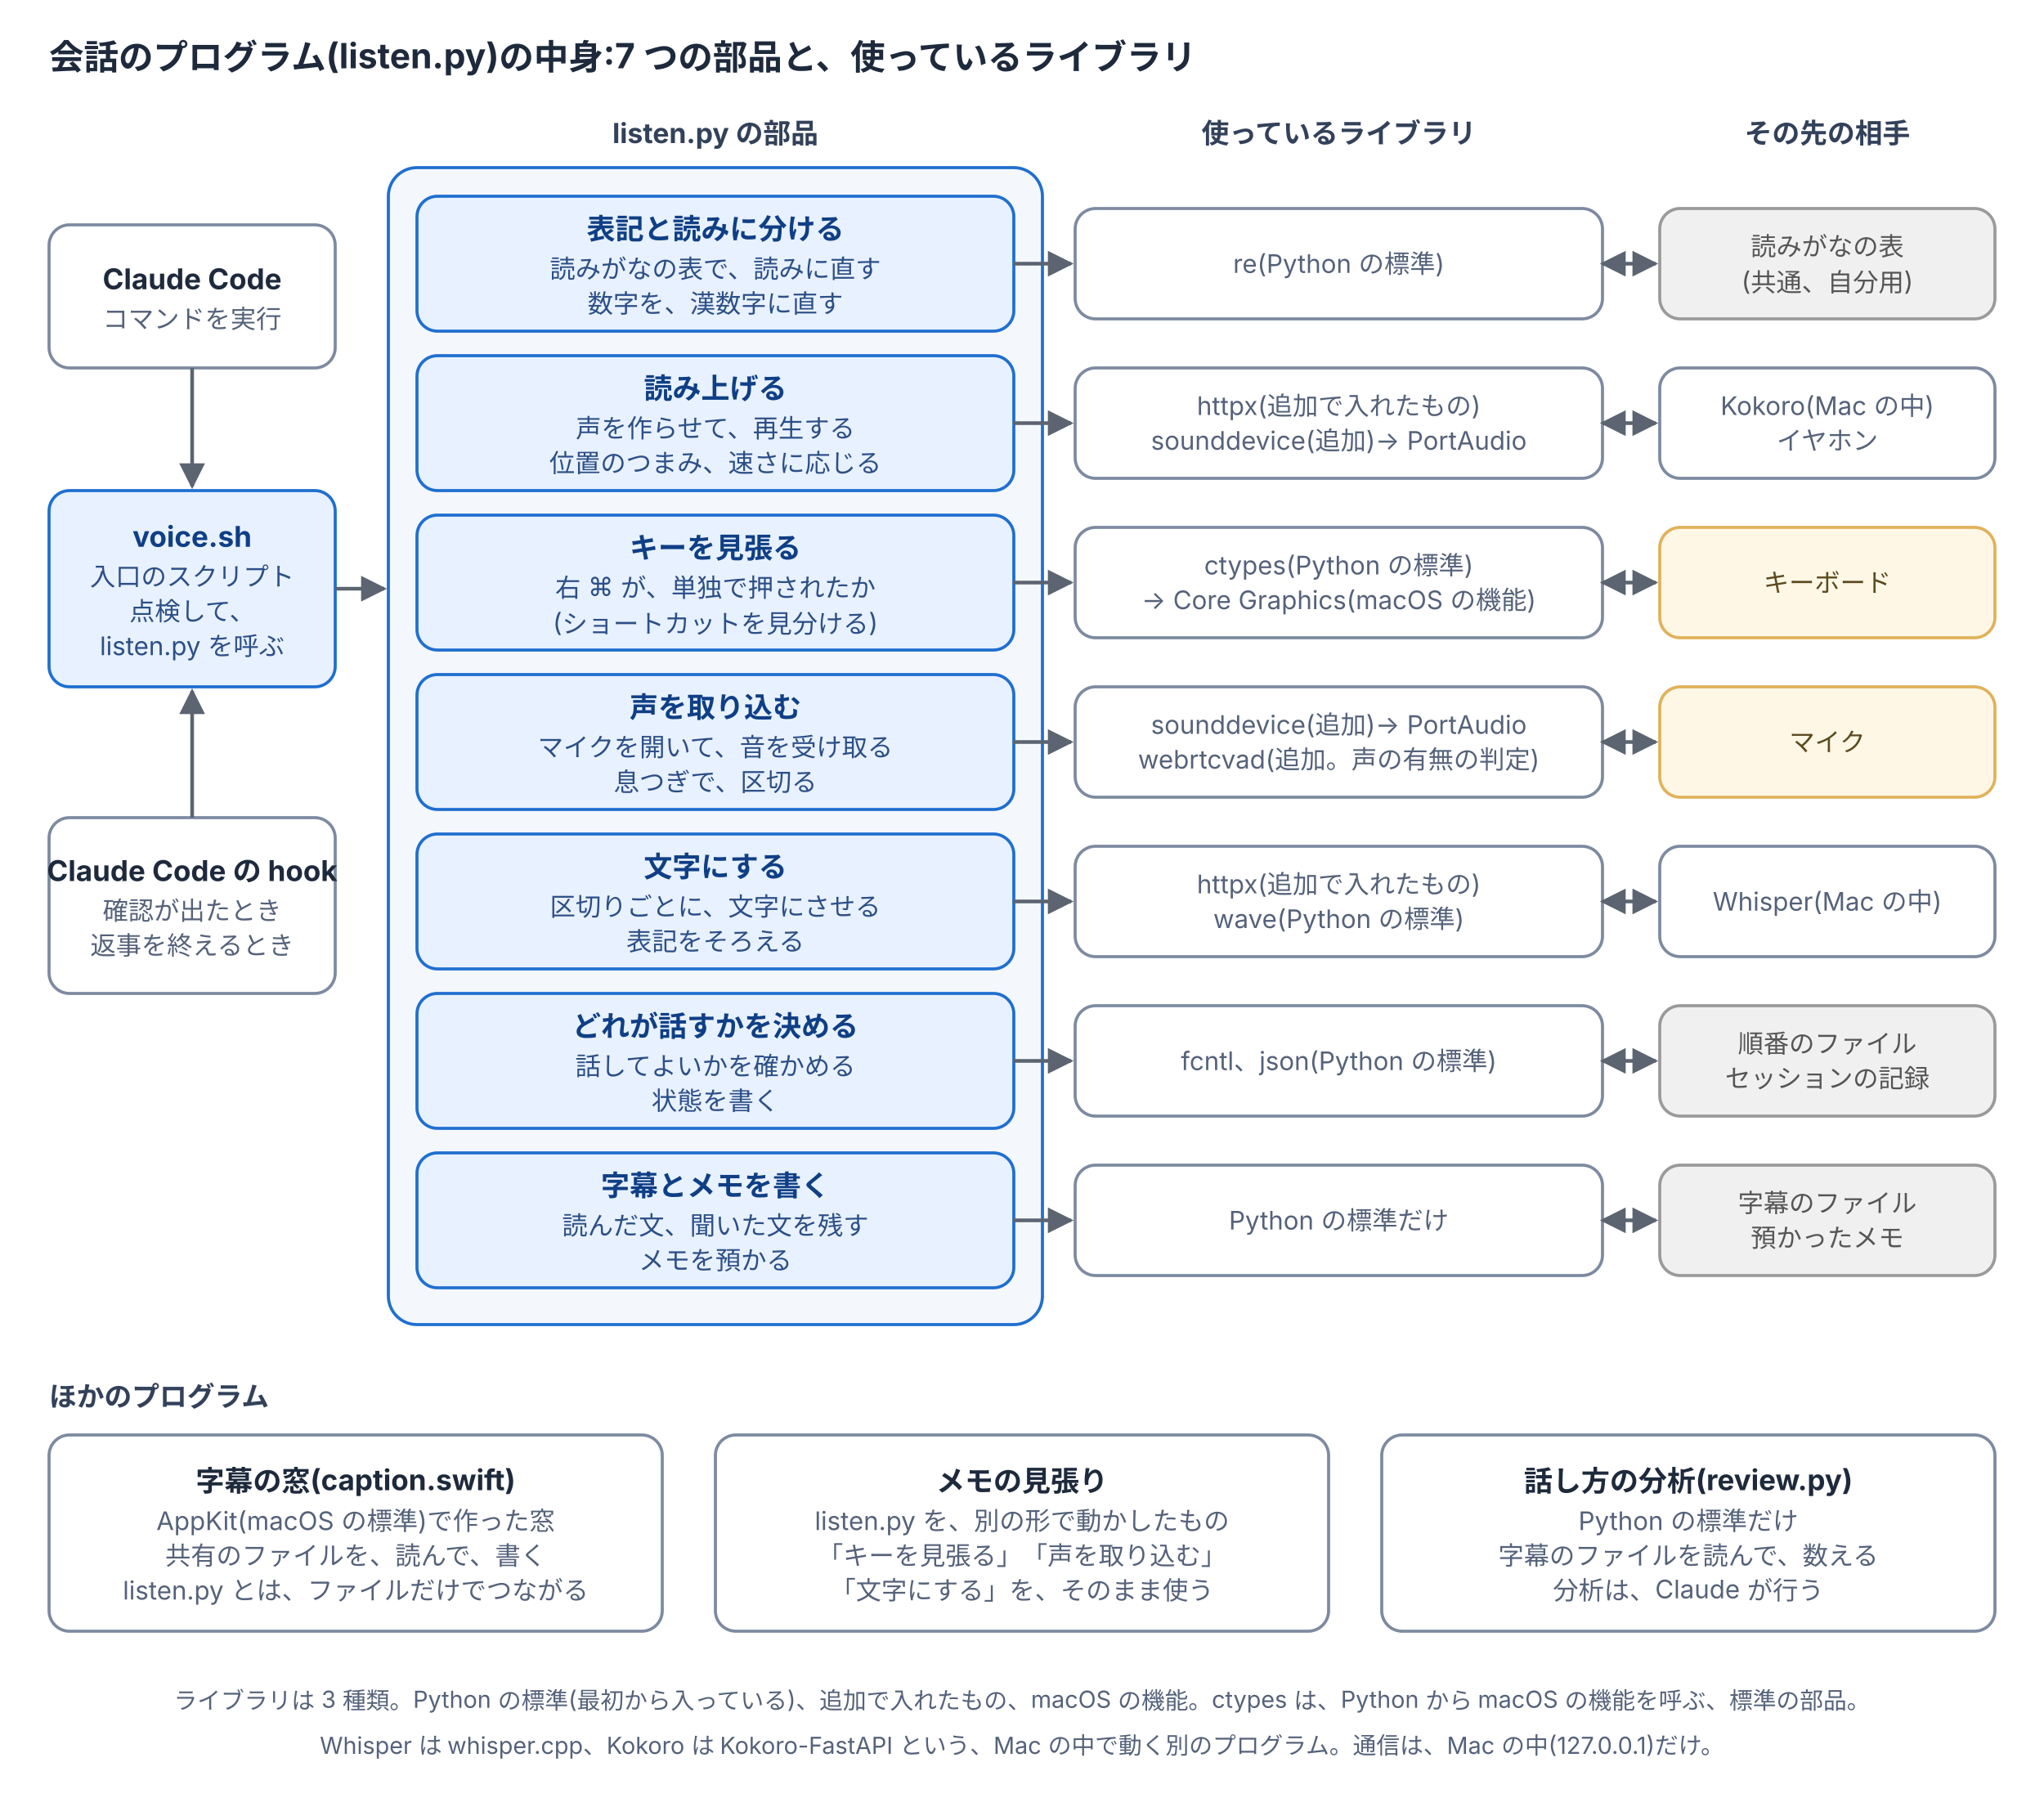
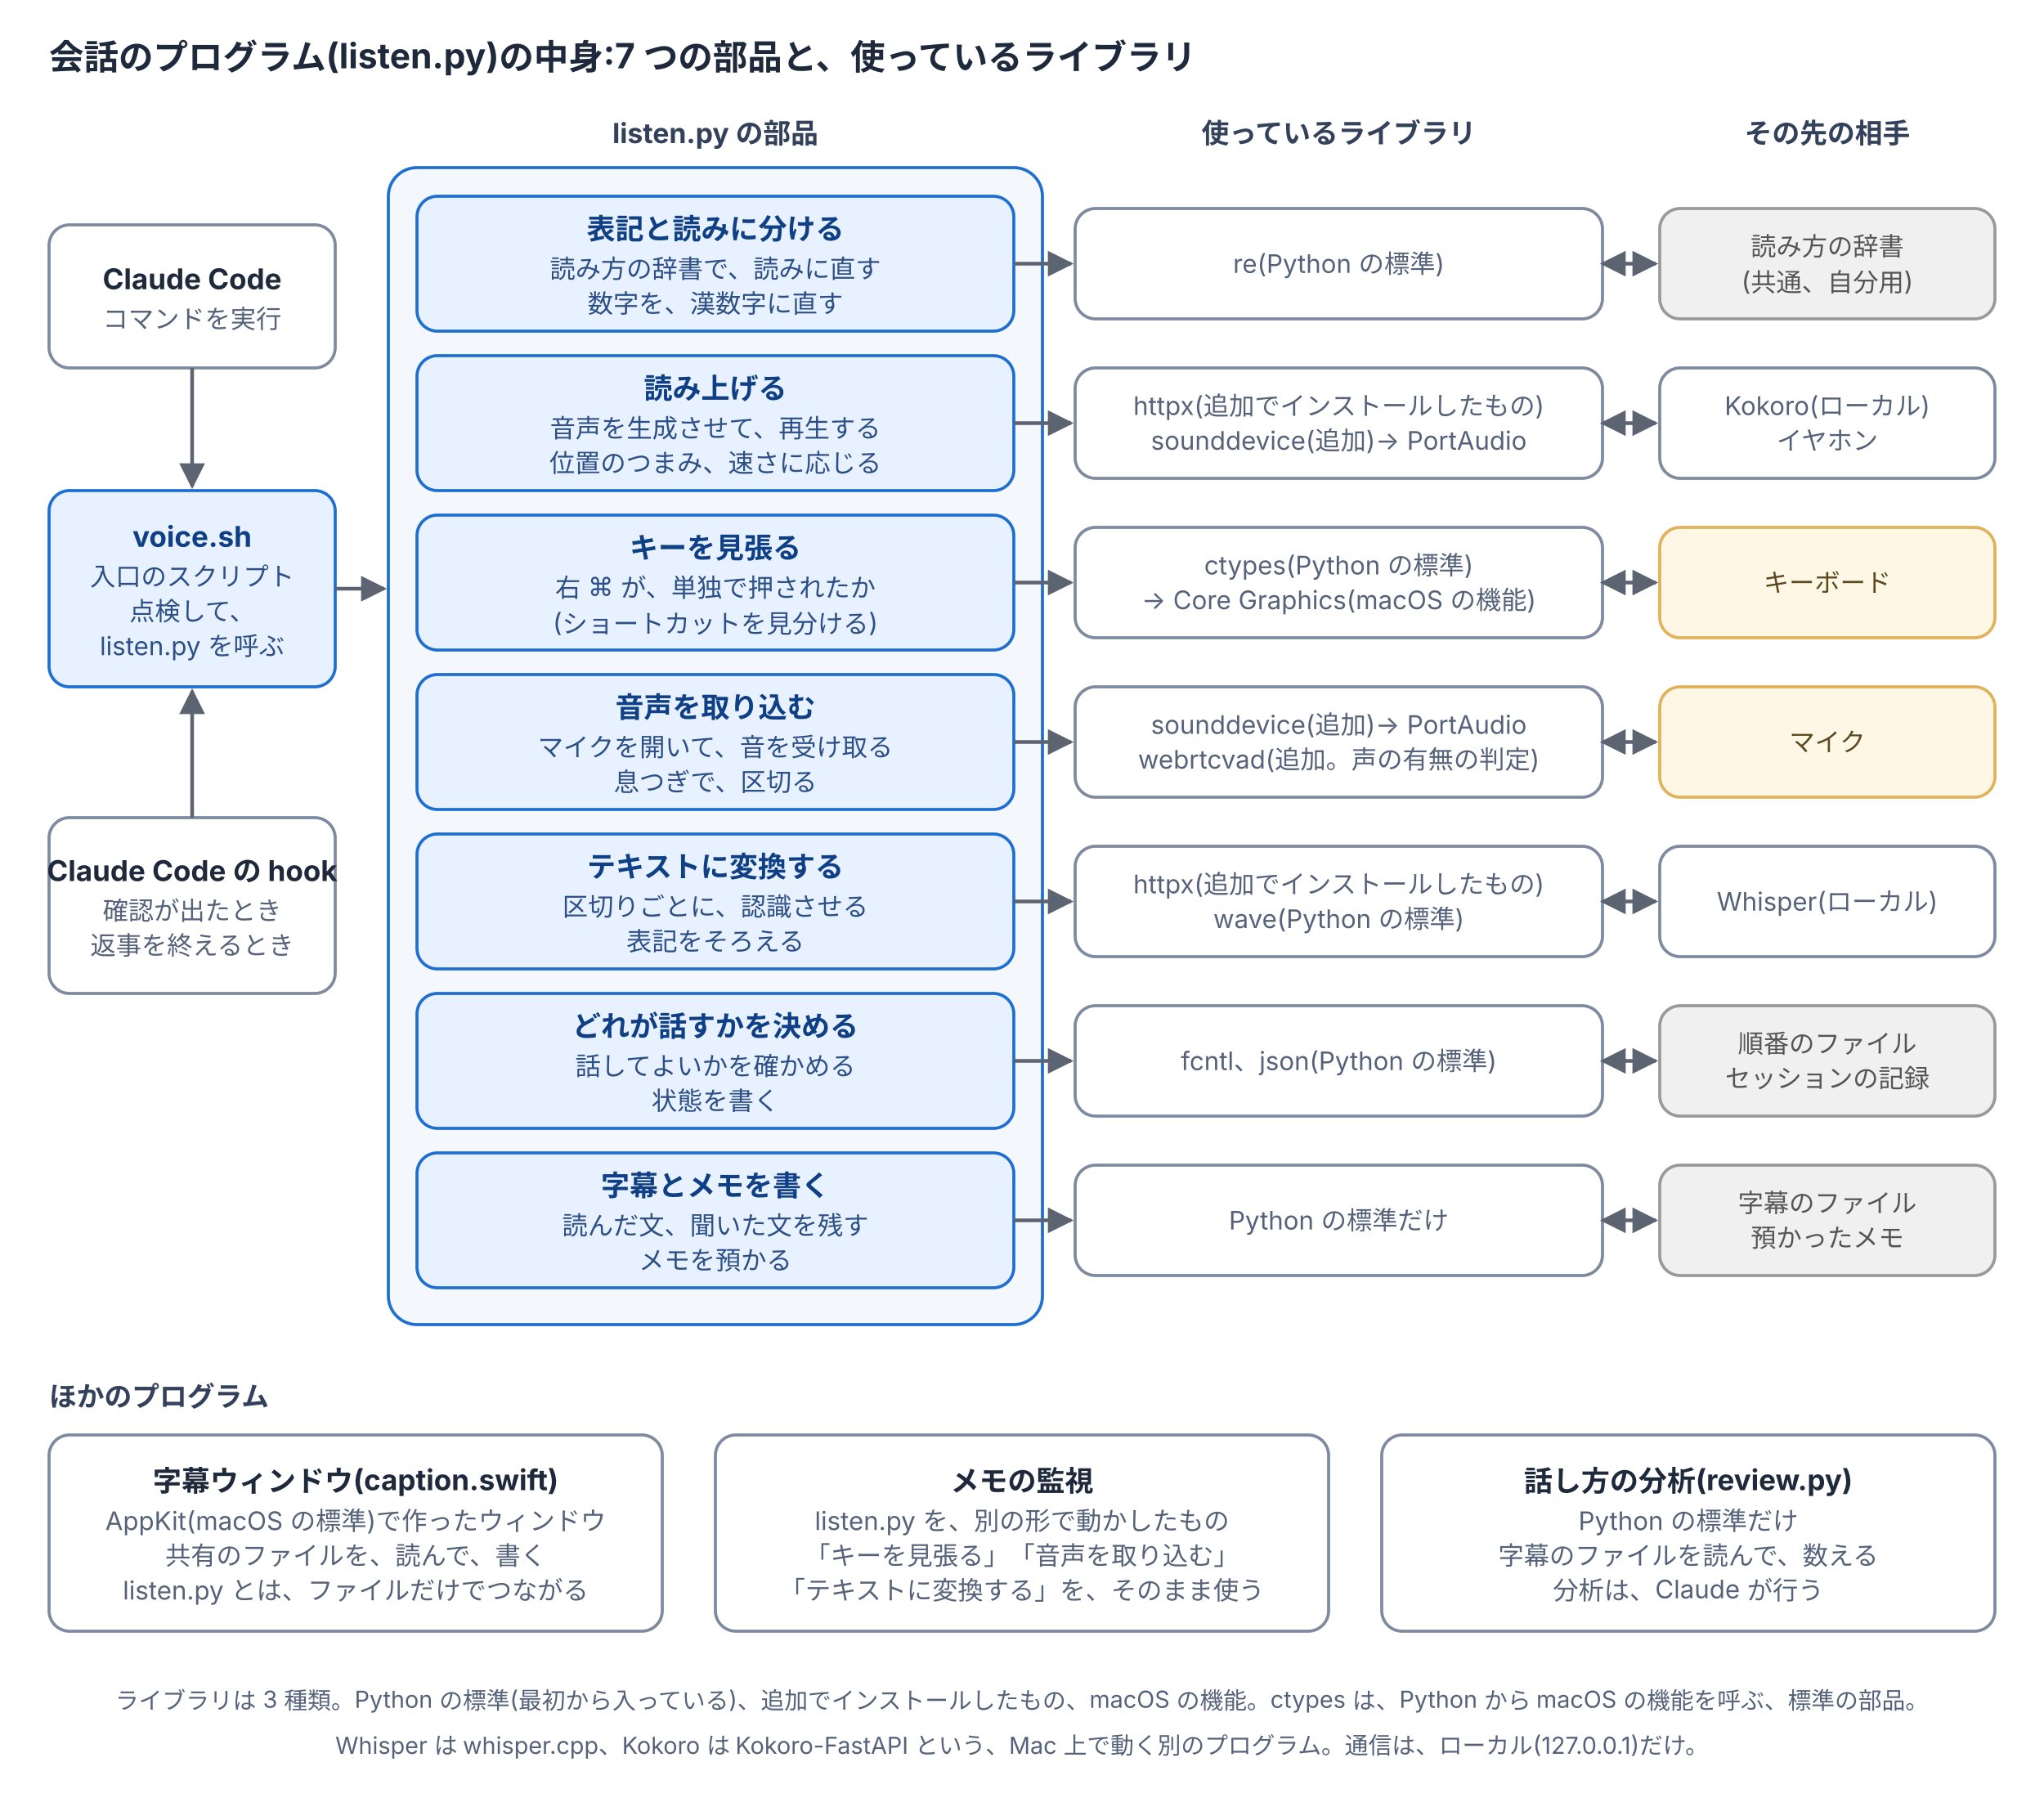
<svg xmlns="http://www.w3.org/2000/svg" viewBox="0 0 1000 884" width="1000" height="884" font-family="-apple-system, 'Hiragino Sans', 'Noto Sans JP', sans-serif">
  <defs>
    <marker id="a" viewBox="0 0 10 10" refX="9" refY="5" markerWidth="7" markerHeight="7" orient="auto-start-reverse">
      <path d="M0,0 L10,5 L0,10 z" fill="context-stroke" />
    </marker>
  </defs>
  <rect x="0" y="0" width="1000" height="884" fill="#ffffff" />
  <text x="24" y="34" font-size="17" fill="#1e2a3c" font-weight="700" text-anchor="start">会話のプログラム(listen.py)の中身:7 つの部品と、使っているライブラリ</text>
  <text x="350" y="70" font-size="13.5" fill="#33415a" font-weight="700" text-anchor="middle">listen.py の部品</text>
  <text x="655" y="70" font-size="13.5" fill="#33415a" font-weight="700" text-anchor="middle">使っているライブラリ</text>
  <text x="894" y="70" font-size="13.5" fill="#33415a" font-weight="700" text-anchor="middle">その先の相手</text>
  <rect x="190" y="82" width="320" height="566" rx="14" fill="#f4f7fb" stroke="#1f6fd0" stroke-width="1.5" />
  <rect x="204" y="96" width="292" height="66" rx="10" fill="#e8f1ff" stroke="#1f6fd0" stroke-width="1.5" />
  <text x="350.0" y="117.0" font-size="14" fill="#0f3f85" font-weight="700" text-anchor="middle">表記と読みに分ける</text>
-   <text x="350.0" y="136.0" font-size="12.5" fill="#2c4f86" text-anchor="middle">読みがなの表で、読みに直す</text>
+   <text x="350.0" y="136.0" font-size="12.5" fill="#2c4f86" text-anchor="middle">読み方の辞書で、読みに直す</text>
  <text x="350.0" y="153.0" font-size="12.5" fill="#2c4f86" text-anchor="middle">数字を、漢数字に直す</text>
  <rect x="526" y="102" width="258" height="54" rx="10" fill="#ffffff" stroke="#7d8aa0" stroke-width="1.5" />
  <text x="655.0" y="133.5" font-size="12.5" fill="#55627a" text-anchor="middle">re(Python の標準)</text>
  <rect x="812" y="102" width="164" height="54" rx="10" fill="#f0f0f0" stroke="#9a9a9a" stroke-width="1.5" />
-   <text x="894.0" y="125.0" font-size="12.5" fill="#555555" text-anchor="middle">読みがなの表</text>
+   <text x="894.0" y="125.0" font-size="12.5" fill="#555555" text-anchor="middle">読み方の辞書</text>
  <text x="894.0" y="142.0" font-size="12.5" fill="#555555" text-anchor="middle">(共通、自分用)</text>
  <path d="M496,129 L524,129" fill="none" stroke="#5b6470" stroke-width="1.8" marker-end="url(#a)" />
  <path d="M784,129 L810,129" fill="none" stroke="#5b6470" stroke-width="1.8" marker-end="url(#a)" marker-start="url(#a)" />
  <rect x="204" y="174" width="292" height="66" rx="10" fill="#e8f1ff" stroke="#1f6fd0" stroke-width="1.5" />
  <text x="350.0" y="195.0" font-size="14" fill="#0f3f85" font-weight="700" text-anchor="middle">読み上げる</text>
-   <text x="350.0" y="214.0" font-size="12.5" fill="#2c4f86" text-anchor="middle">声を作らせて、再生する</text>
+   <text x="350.0" y="214.0" font-size="12.5" fill="#2c4f86" text-anchor="middle">音声を生成させて、再生する</text>
  <text x="350.0" y="231.0" font-size="12.5" fill="#2c4f86" text-anchor="middle">位置のつまみ、速さに応じる</text>
  <rect x="526" y="180" width="258" height="54" rx="10" fill="#ffffff" stroke="#7d8aa0" stroke-width="1.5" />
-   <text x="655.0" y="203.0" font-size="12.5" fill="#55627a" text-anchor="middle">httpx(追加で入れたもの)</text>
+   <text x="655.0" y="203.0" font-size="12.5" fill="#55627a" text-anchor="middle">httpx(追加でインストールしたもの)</text>
  <text x="655.0" y="220.0" font-size="12.5" fill="#55627a" text-anchor="middle">sounddevice(追加)→ PortAudio</text>
  <rect x="812" y="180" width="164" height="54" rx="10" fill="#ffffff" stroke="#7d8aa0" stroke-width="1.5" />
-   <text x="894.0" y="203.0" font-size="12.5" fill="#55627a" text-anchor="middle">Kokoro(Mac の中)</text>
+   <text x="894.0" y="203.0" font-size="12.5" fill="#55627a" text-anchor="middle">Kokoro(ローカル)</text>
  <text x="894.0" y="220.0" font-size="12.5" fill="#55627a" text-anchor="middle">イヤホン</text>
  <path d="M496,207 L524,207" fill="none" stroke="#5b6470" stroke-width="1.8" marker-end="url(#a)" />
  <path d="M784,207 L810,207" fill="none" stroke="#5b6470" stroke-width="1.8" marker-end="url(#a)" marker-start="url(#a)" />
  <rect x="204" y="252" width="292" height="66" rx="10" fill="#e8f1ff" stroke="#1f6fd0" stroke-width="1.5" />
  <text x="350.0" y="273.0" font-size="14" fill="#0f3f85" font-weight="700" text-anchor="middle">キーを見張る</text>
  <text x="350.0" y="292.0" font-size="12.5" fill="#2c4f86" text-anchor="middle">右 ⌘ が、単独で押されたか</text>
  <text x="350.0" y="309.0" font-size="12.5" fill="#2c4f86" text-anchor="middle">(ショートカットを見分ける)</text>
  <rect x="526" y="258" width="258" height="54" rx="10" fill="#ffffff" stroke="#7d8aa0" stroke-width="1.5" />
  <text x="655.0" y="281.0" font-size="12.5" fill="#55627a" text-anchor="middle">ctypes(Python の標準)</text>
  <text x="655.0" y="298.0" font-size="12.5" fill="#55627a" text-anchor="middle">→ Core Graphics(macOS の機能)</text>
  <rect x="812" y="258" width="164" height="54" rx="10" fill="#fff7e6" stroke="#e0b25a" stroke-width="1.5" />
  <text x="894.0" y="289.5" font-size="12.5" fill="#5c4a1e" text-anchor="middle">キーボード</text>
  <path d="M496,285 L524,285" fill="none" stroke="#5b6470" stroke-width="1.8" marker-end="url(#a)" />
  <path d="M784,285 L810,285" fill="none" stroke="#5b6470" stroke-width="1.8" marker-end="url(#a)" marker-start="url(#a)" />
  <rect x="204" y="330" width="292" height="66" rx="10" fill="#e8f1ff" stroke="#1f6fd0" stroke-width="1.5" />
-   <text x="350.0" y="351.0" font-size="14" fill="#0f3f85" font-weight="700" text-anchor="middle">声を取り込む</text>
+   <text x="350.0" y="351.0" font-size="14" fill="#0f3f85" font-weight="700" text-anchor="middle">音声を取り込む</text>
  <text x="350.0" y="370.0" font-size="12.5" fill="#2c4f86" text-anchor="middle">マイクを開いて、音を受け取る</text>
  <text x="350.0" y="387.0" font-size="12.5" fill="#2c4f86" text-anchor="middle">息つぎで、区切る</text>
  <rect x="526" y="336" width="258" height="54" rx="10" fill="#ffffff" stroke="#7d8aa0" stroke-width="1.5" />
  <text x="655.0" y="359.0" font-size="12.5" fill="#55627a" text-anchor="middle">sounddevice(追加)→ PortAudio</text>
  <text x="655.0" y="376.0" font-size="12.5" fill="#55627a" text-anchor="middle">webrtcvad(追加。声の有無の判定)</text>
  <rect x="812" y="336" width="164" height="54" rx="10" fill="#fff7e6" stroke="#e0b25a" stroke-width="1.5" />
  <text x="894.0" y="367.5" font-size="12.5" fill="#5c4a1e" text-anchor="middle">マイク</text>
  <path d="M496,363 L524,363" fill="none" stroke="#5b6470" stroke-width="1.8" marker-end="url(#a)" />
  <path d="M784,363 L810,363" fill="none" stroke="#5b6470" stroke-width="1.8" marker-end="url(#a)" marker-start="url(#a)" />
  <rect x="204" y="408" width="292" height="66" rx="10" fill="#e8f1ff" stroke="#1f6fd0" stroke-width="1.5" />
-   <text x="350.0" y="429.0" font-size="14" fill="#0f3f85" font-weight="700" text-anchor="middle">文字にする</text>
-   <text x="350.0" y="448.0" font-size="12.5" fill="#2c4f86" text-anchor="middle">区切りごとに、文字にさせる</text>
+   <text x="350.0" y="429.0" font-size="14" fill="#0f3f85" font-weight="700" text-anchor="middle">テキストに変換する</text>
+   <text x="350.0" y="448.0" font-size="12.5" fill="#2c4f86" text-anchor="middle">区切りごとに、認識させる</text>
  <text x="350.0" y="465.0" font-size="12.5" fill="#2c4f86" text-anchor="middle">表記をそろえる</text>
  <rect x="526" y="414" width="258" height="54" rx="10" fill="#ffffff" stroke="#7d8aa0" stroke-width="1.5" />
-   <text x="655.0" y="437.0" font-size="12.5" fill="#55627a" text-anchor="middle">httpx(追加で入れたもの)</text>
+   <text x="655.0" y="437.0" font-size="12.5" fill="#55627a" text-anchor="middle">httpx(追加でインストールしたもの)</text>
  <text x="655.0" y="454.0" font-size="12.5" fill="#55627a" text-anchor="middle">wave(Python の標準)</text>
  <rect x="812" y="414" width="164" height="54" rx="10" fill="#ffffff" stroke="#7d8aa0" stroke-width="1.5" />
-   <text x="894.0" y="445.5" font-size="12.5" fill="#55627a" text-anchor="middle">Whisper(Mac の中)</text>
+   <text x="894.0" y="445.5" font-size="12.5" fill="#55627a" text-anchor="middle">Whisper(ローカル)</text>
  <path d="M496,441 L524,441" fill="none" stroke="#5b6470" stroke-width="1.8" marker-end="url(#a)" />
  <path d="M784,441 L810,441" fill="none" stroke="#5b6470" stroke-width="1.8" marker-end="url(#a)" marker-start="url(#a)" />
  <rect x="204" y="486" width="292" height="66" rx="10" fill="#e8f1ff" stroke="#1f6fd0" stroke-width="1.5" />
  <text x="350.0" y="507.0" font-size="14" fill="#0f3f85" font-weight="700" text-anchor="middle">どれが話すかを決める</text>
  <text x="350.0" y="526.0" font-size="12.5" fill="#2c4f86" text-anchor="middle">話してよいかを確かめる</text>
  <text x="350.0" y="543.0" font-size="12.5" fill="#2c4f86" text-anchor="middle">状態を書く</text>
  <rect x="526" y="492" width="258" height="54" rx="10" fill="#ffffff" stroke="#7d8aa0" stroke-width="1.5" />
  <text x="655.0" y="523.5" font-size="12.5" fill="#55627a" text-anchor="middle">fcntl、json(Python の標準)</text>
  <rect x="812" y="492" width="164" height="54" rx="10" fill="#f0f0f0" stroke="#9a9a9a" stroke-width="1.5" />
  <text x="894.0" y="515.0" font-size="12.5" fill="#555555" text-anchor="middle">順番のファイル</text>
  <text x="894.0" y="532.0" font-size="12.5" fill="#555555" text-anchor="middle">セッションの記録</text>
  <path d="M496,519 L524,519" fill="none" stroke="#5b6470" stroke-width="1.8" marker-end="url(#a)" />
  <path d="M784,519 L810,519" fill="none" stroke="#5b6470" stroke-width="1.8" marker-end="url(#a)" marker-start="url(#a)" />
  <rect x="204" y="564" width="292" height="66" rx="10" fill="#e8f1ff" stroke="#1f6fd0" stroke-width="1.5" />
  <text x="350.0" y="585.0" font-size="14" fill="#0f3f85" font-weight="700" text-anchor="middle">字幕とメモを書く</text>
  <text x="350.0" y="604.0" font-size="12.5" fill="#2c4f86" text-anchor="middle">読んだ文、聞いた文を残す</text>
  <text x="350.0" y="621.0" font-size="12.5" fill="#2c4f86" text-anchor="middle">メモを預かる</text>
  <rect x="526" y="570" width="258" height="54" rx="10" fill="#ffffff" stroke="#7d8aa0" stroke-width="1.5" />
  <text x="655.0" y="601.5" font-size="12.5" fill="#55627a" text-anchor="middle">Python の標準だけ</text>
  <rect x="812" y="570" width="164" height="54" rx="10" fill="#f0f0f0" stroke="#9a9a9a" stroke-width="1.5" />
  <text x="894.0" y="593.0" font-size="12.5" fill="#555555" text-anchor="middle">字幕のファイル</text>
  <text x="894.0" y="610.0" font-size="12.5" fill="#555555" text-anchor="middle">預かったメモ</text>
  <path d="M496,597 L524,597" fill="none" stroke="#5b6470" stroke-width="1.8" marker-end="url(#a)" />
  <path d="M784,597 L810,597" fill="none" stroke="#5b6470" stroke-width="1.8" marker-end="url(#a)" marker-start="url(#a)" />
  <rect x="24" y="110" width="140" height="70" rx="10" fill="#ffffff" stroke="#7d8aa0" stroke-width="1.5" />
  <text x="94.0" y="141.5" font-size="14" fill="#1e2a3c" font-weight="700" text-anchor="middle">Claude Code</text>
  <text x="94.0" y="160.5" font-size="12.5" fill="#55627a" text-anchor="middle">コマンドを実行</text>
  <rect x="24" y="240" width="140" height="96" rx="10" fill="#e8f1ff" stroke="#1f6fd0" stroke-width="1.5" />
  <text x="94.0" y="267.5" font-size="14" fill="#0f3f85" font-weight="700" text-anchor="middle">voice.sh</text>
  <text x="94.0" y="286.5" font-size="12.5" fill="#2c4f86" text-anchor="middle">入口のスクリプト</text>
  <text x="94.0" y="303.5" font-size="12.5" fill="#2c4f86" text-anchor="middle">点検して、</text>
  <text x="94.0" y="320.5" font-size="12.5" fill="#2c4f86" text-anchor="middle">listen.py を呼ぶ</text>
  <rect x="24" y="400" width="140" height="86" rx="10" fill="#ffffff" stroke="#7d8aa0" stroke-width="1.5" />
  <text x="94.0" y="431.0" font-size="14" fill="#1e2a3c" font-weight="700" text-anchor="middle">Claude Code の hook</text>
  <text x="94.0" y="450.0" font-size="12.5" fill="#55627a" text-anchor="middle">確認が出たとき</text>
  <text x="94.0" y="467.0" font-size="12.5" fill="#55627a" text-anchor="middle">返事を終えるとき</text>
  <path d="M94,180 L94,238" fill="none" stroke="#5b6470" stroke-width="1.8" marker-end="url(#a)" />
  <path d="M94,400 L94,338" fill="none" stroke="#5b6470" stroke-width="1.8" marker-end="url(#a)" />
  <path d="M164,288 L188,288" fill="none" stroke="#5b6470" stroke-width="1.8" marker-end="url(#a)" />
  <text x="24" y="688" font-size="13.5" fill="#33415a" font-weight="700" text-anchor="start">ほかのプログラム</text>
  <rect x="24" y="702" width="300" height="96" rx="10" fill="#ffffff" stroke="#7d8aa0" stroke-width="1.5" />
-   <text x="174.0" y="729.5" font-size="14" fill="#1e2a3c" font-weight="700" text-anchor="middle">字幕の窓(caption.swift)</text>
-   <text x="174.0" y="748.5" font-size="12.5" fill="#55627a" text-anchor="middle">AppKit(macOS の標準)で作った窓</text>
+   <text x="174.0" y="729.5" font-size="14" fill="#1e2a3c" font-weight="700" text-anchor="middle">字幕ウィンドウ(caption.swift)</text>
+   <text x="174.0" y="748.5" font-size="12.5" fill="#55627a" text-anchor="middle">AppKit(macOS の標準)で作ったウィンドウ</text>
  <text x="174.0" y="765.5" font-size="12.5" fill="#55627a" text-anchor="middle">共有のファイルを、読んで、書く</text>
  <text x="174.0" y="782.5" font-size="12.5" fill="#55627a" text-anchor="middle">listen.py とは、ファイルだけでつながる</text>
  <rect x="350" y="702" width="300" height="96" rx="10" fill="#ffffff" stroke="#7d8aa0" stroke-width="1.5" />
-   <text x="500.0" y="729.5" font-size="14" fill="#1e2a3c" font-weight="700" text-anchor="middle">メモの見張り</text>
+   <text x="500.0" y="729.5" font-size="14" fill="#1e2a3c" font-weight="700" text-anchor="middle">メモの監視</text>
  <text x="500.0" y="748.5" font-size="12.5" fill="#55627a" text-anchor="middle">listen.py を、別の形で動かしたもの</text>
-   <text x="500.0" y="765.5" font-size="12.5" fill="#55627a" text-anchor="middle">「キーを見張る」「声を取り込む」</text>
-   <text x="500.0" y="782.5" font-size="12.5" fill="#55627a" text-anchor="middle">「文字にする」を、そのまま使う</text>
+   <text x="500.0" y="765.5" font-size="12.5" fill="#55627a" text-anchor="middle">「キーを見張る」「音声を取り込む」</text>
+   <text x="500.0" y="782.5" font-size="12.5" fill="#55627a" text-anchor="middle">「テキストに変換する」を、そのまま使う</text>
  <rect x="676" y="702" width="300" height="96" rx="10" fill="#ffffff" stroke="#7d8aa0" stroke-width="1.5" />
  <text x="826.0" y="729.5" font-size="14" fill="#1e2a3c" font-weight="700" text-anchor="middle">話し方の分析(review.py)</text>
  <text x="826.0" y="748.5" font-size="12.5" fill="#55627a" text-anchor="middle">Python の標準だけ</text>
  <text x="826.0" y="765.5" font-size="12.5" fill="#55627a" text-anchor="middle">字幕のファイルを読んで、数える</text>
  <text x="826.0" y="782.5" font-size="12.5" fill="#55627a" text-anchor="middle">分析は、Claude が行う</text>
-   <text x="500" y="836" font-size="11.5" fill="#55627a" text-anchor="middle">ライブラリは 3 種類。Python の標準(最初から入っている)、追加で入れたもの、macOS の機能。ctypes は、Python から macOS の機能を呼ぶ、標準の部品。</text>
-   <text x="500" y="858" font-size="11.5" fill="#55627a" text-anchor="middle">Whisper は whisper.cpp、Kokoro は Kokoro-FastAPI という、Mac の中で動く別のプログラム。通信は、Mac の中(127.0.0.1)だけ。</text>
+   <text x="500" y="836" font-size="11.5" fill="#55627a" text-anchor="middle">ライブラリは 3 種類。Python の標準(最初から入っている)、追加でインストールしたもの、macOS の機能。ctypes は、Python から macOS の機能を呼ぶ、標準の部品。</text>
+   <text x="500" y="858" font-size="11.5" fill="#55627a" text-anchor="middle">Whisper は whisper.cpp、Kokoro は Kokoro-FastAPI という、Mac 上で動く別のプログラム。通信は、ローカル(127.0.0.1)だけ。</text>
</svg>
